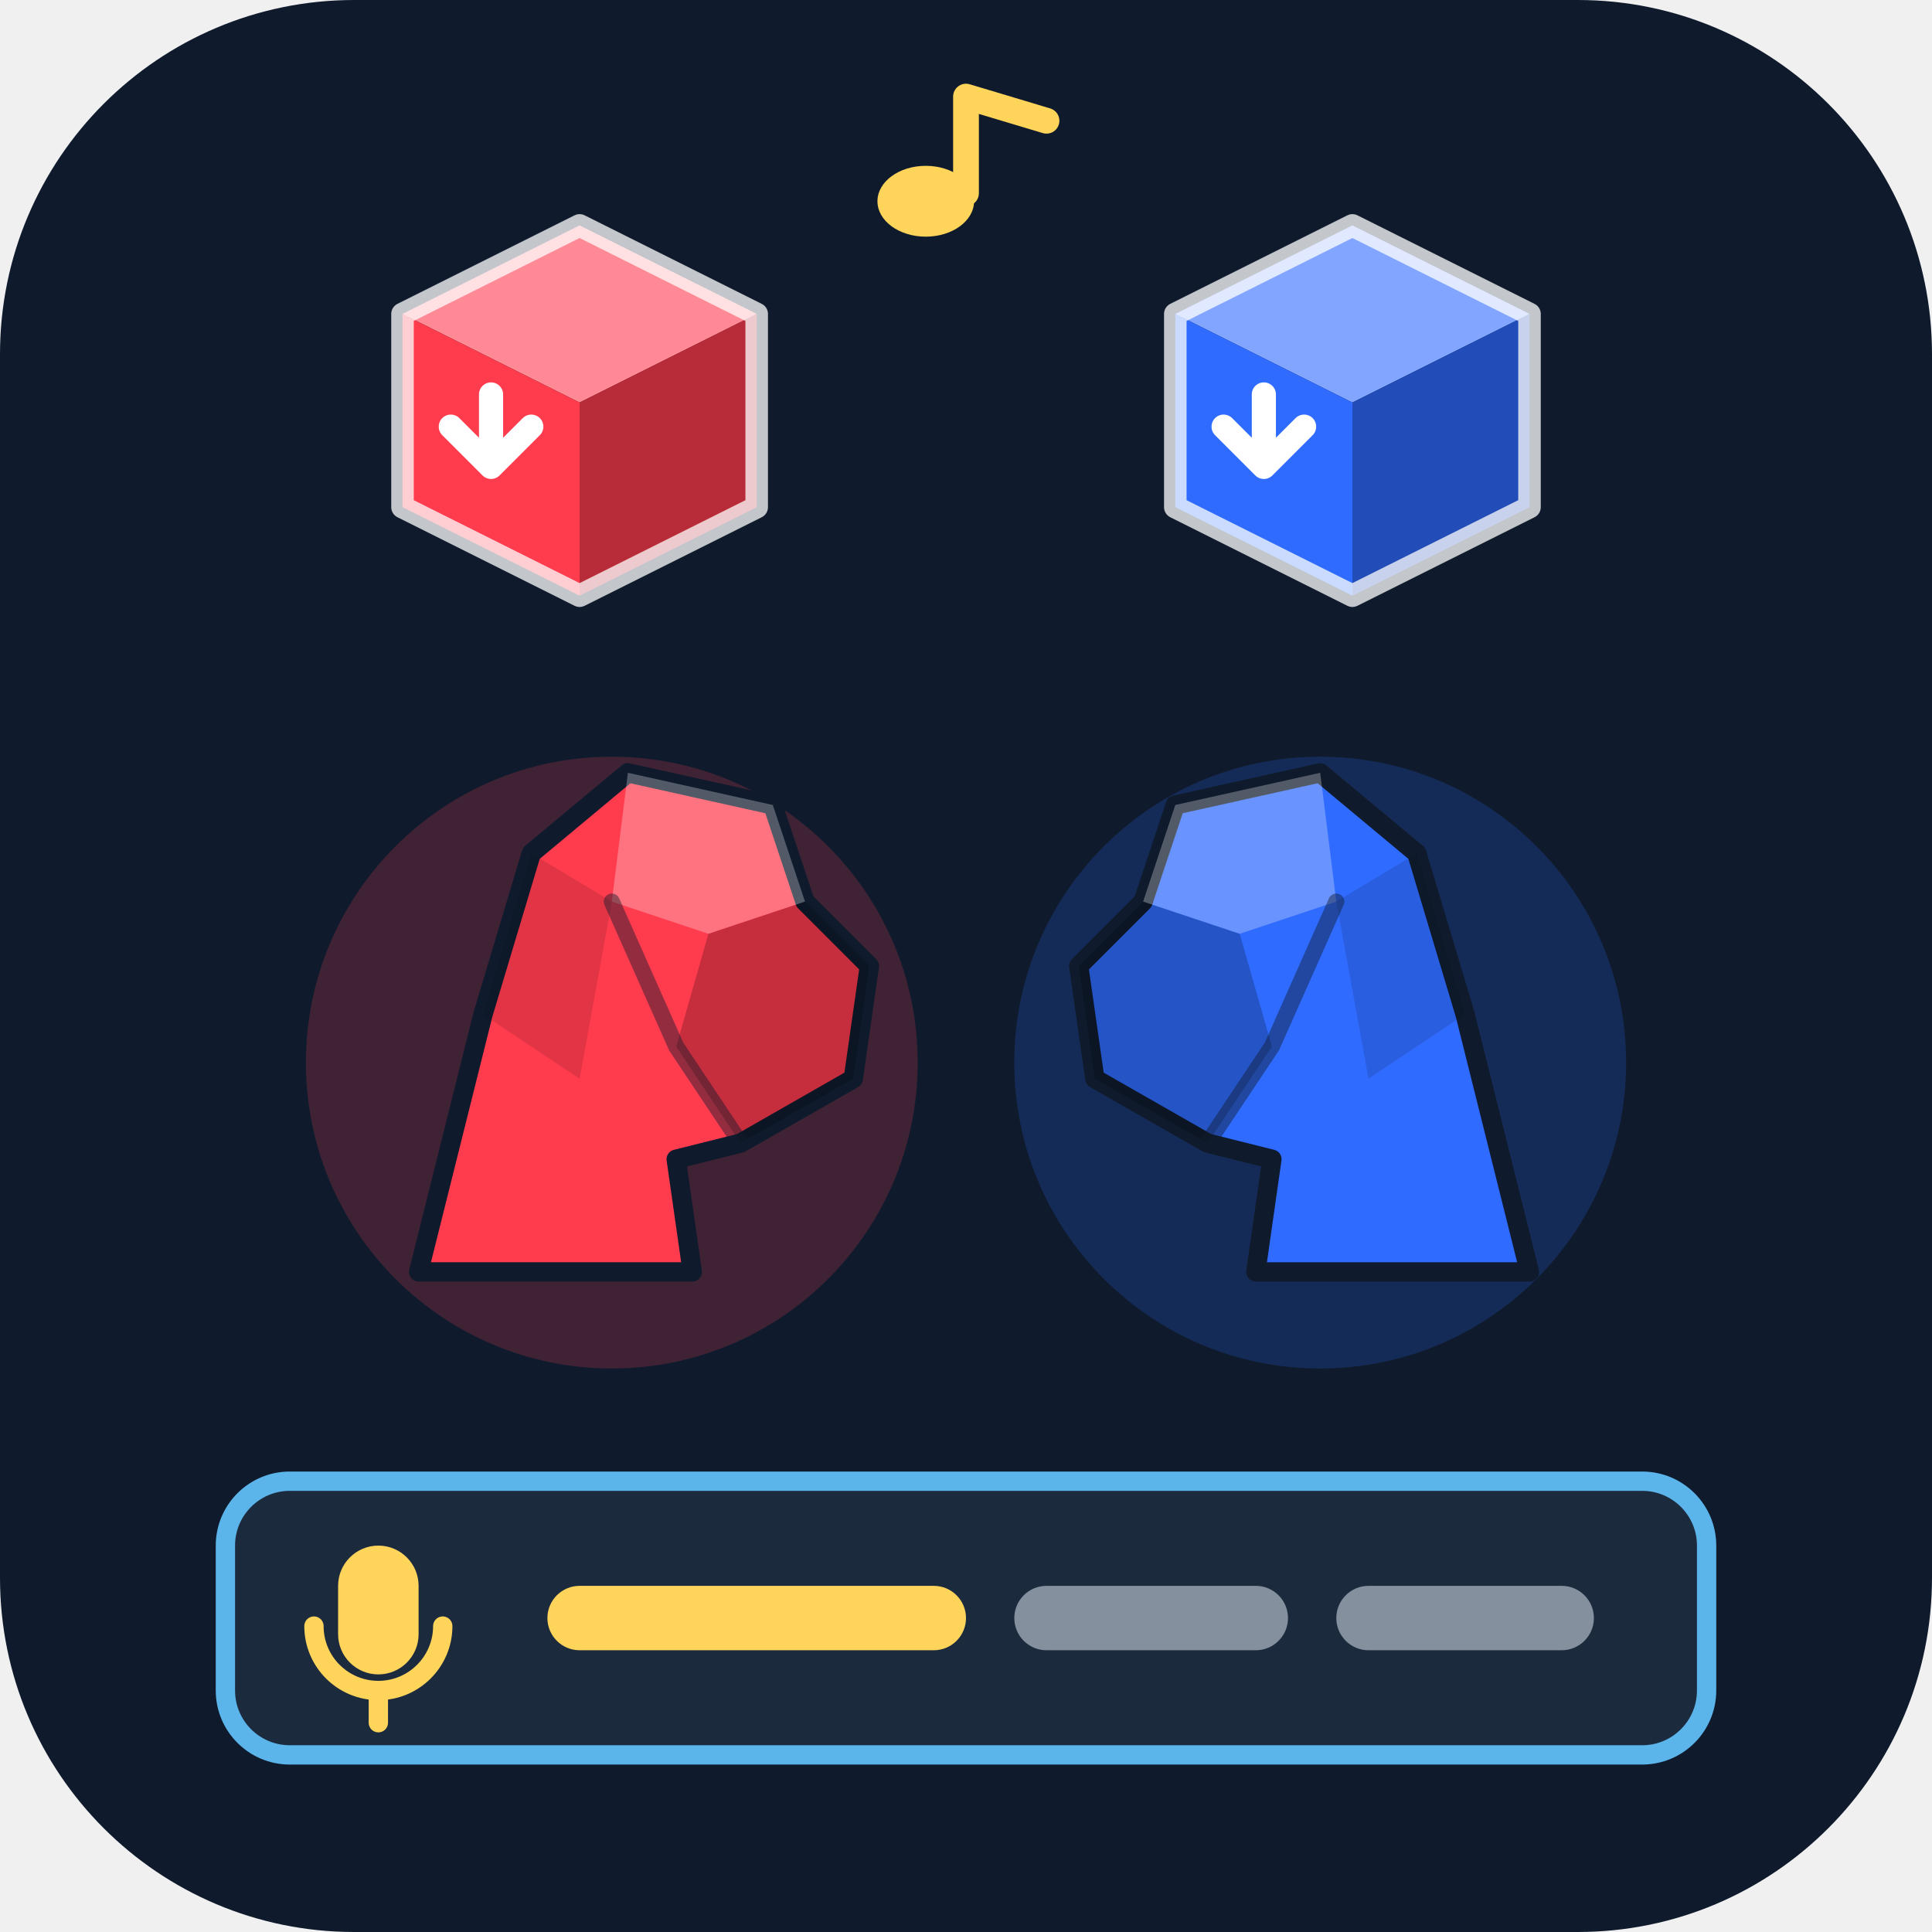
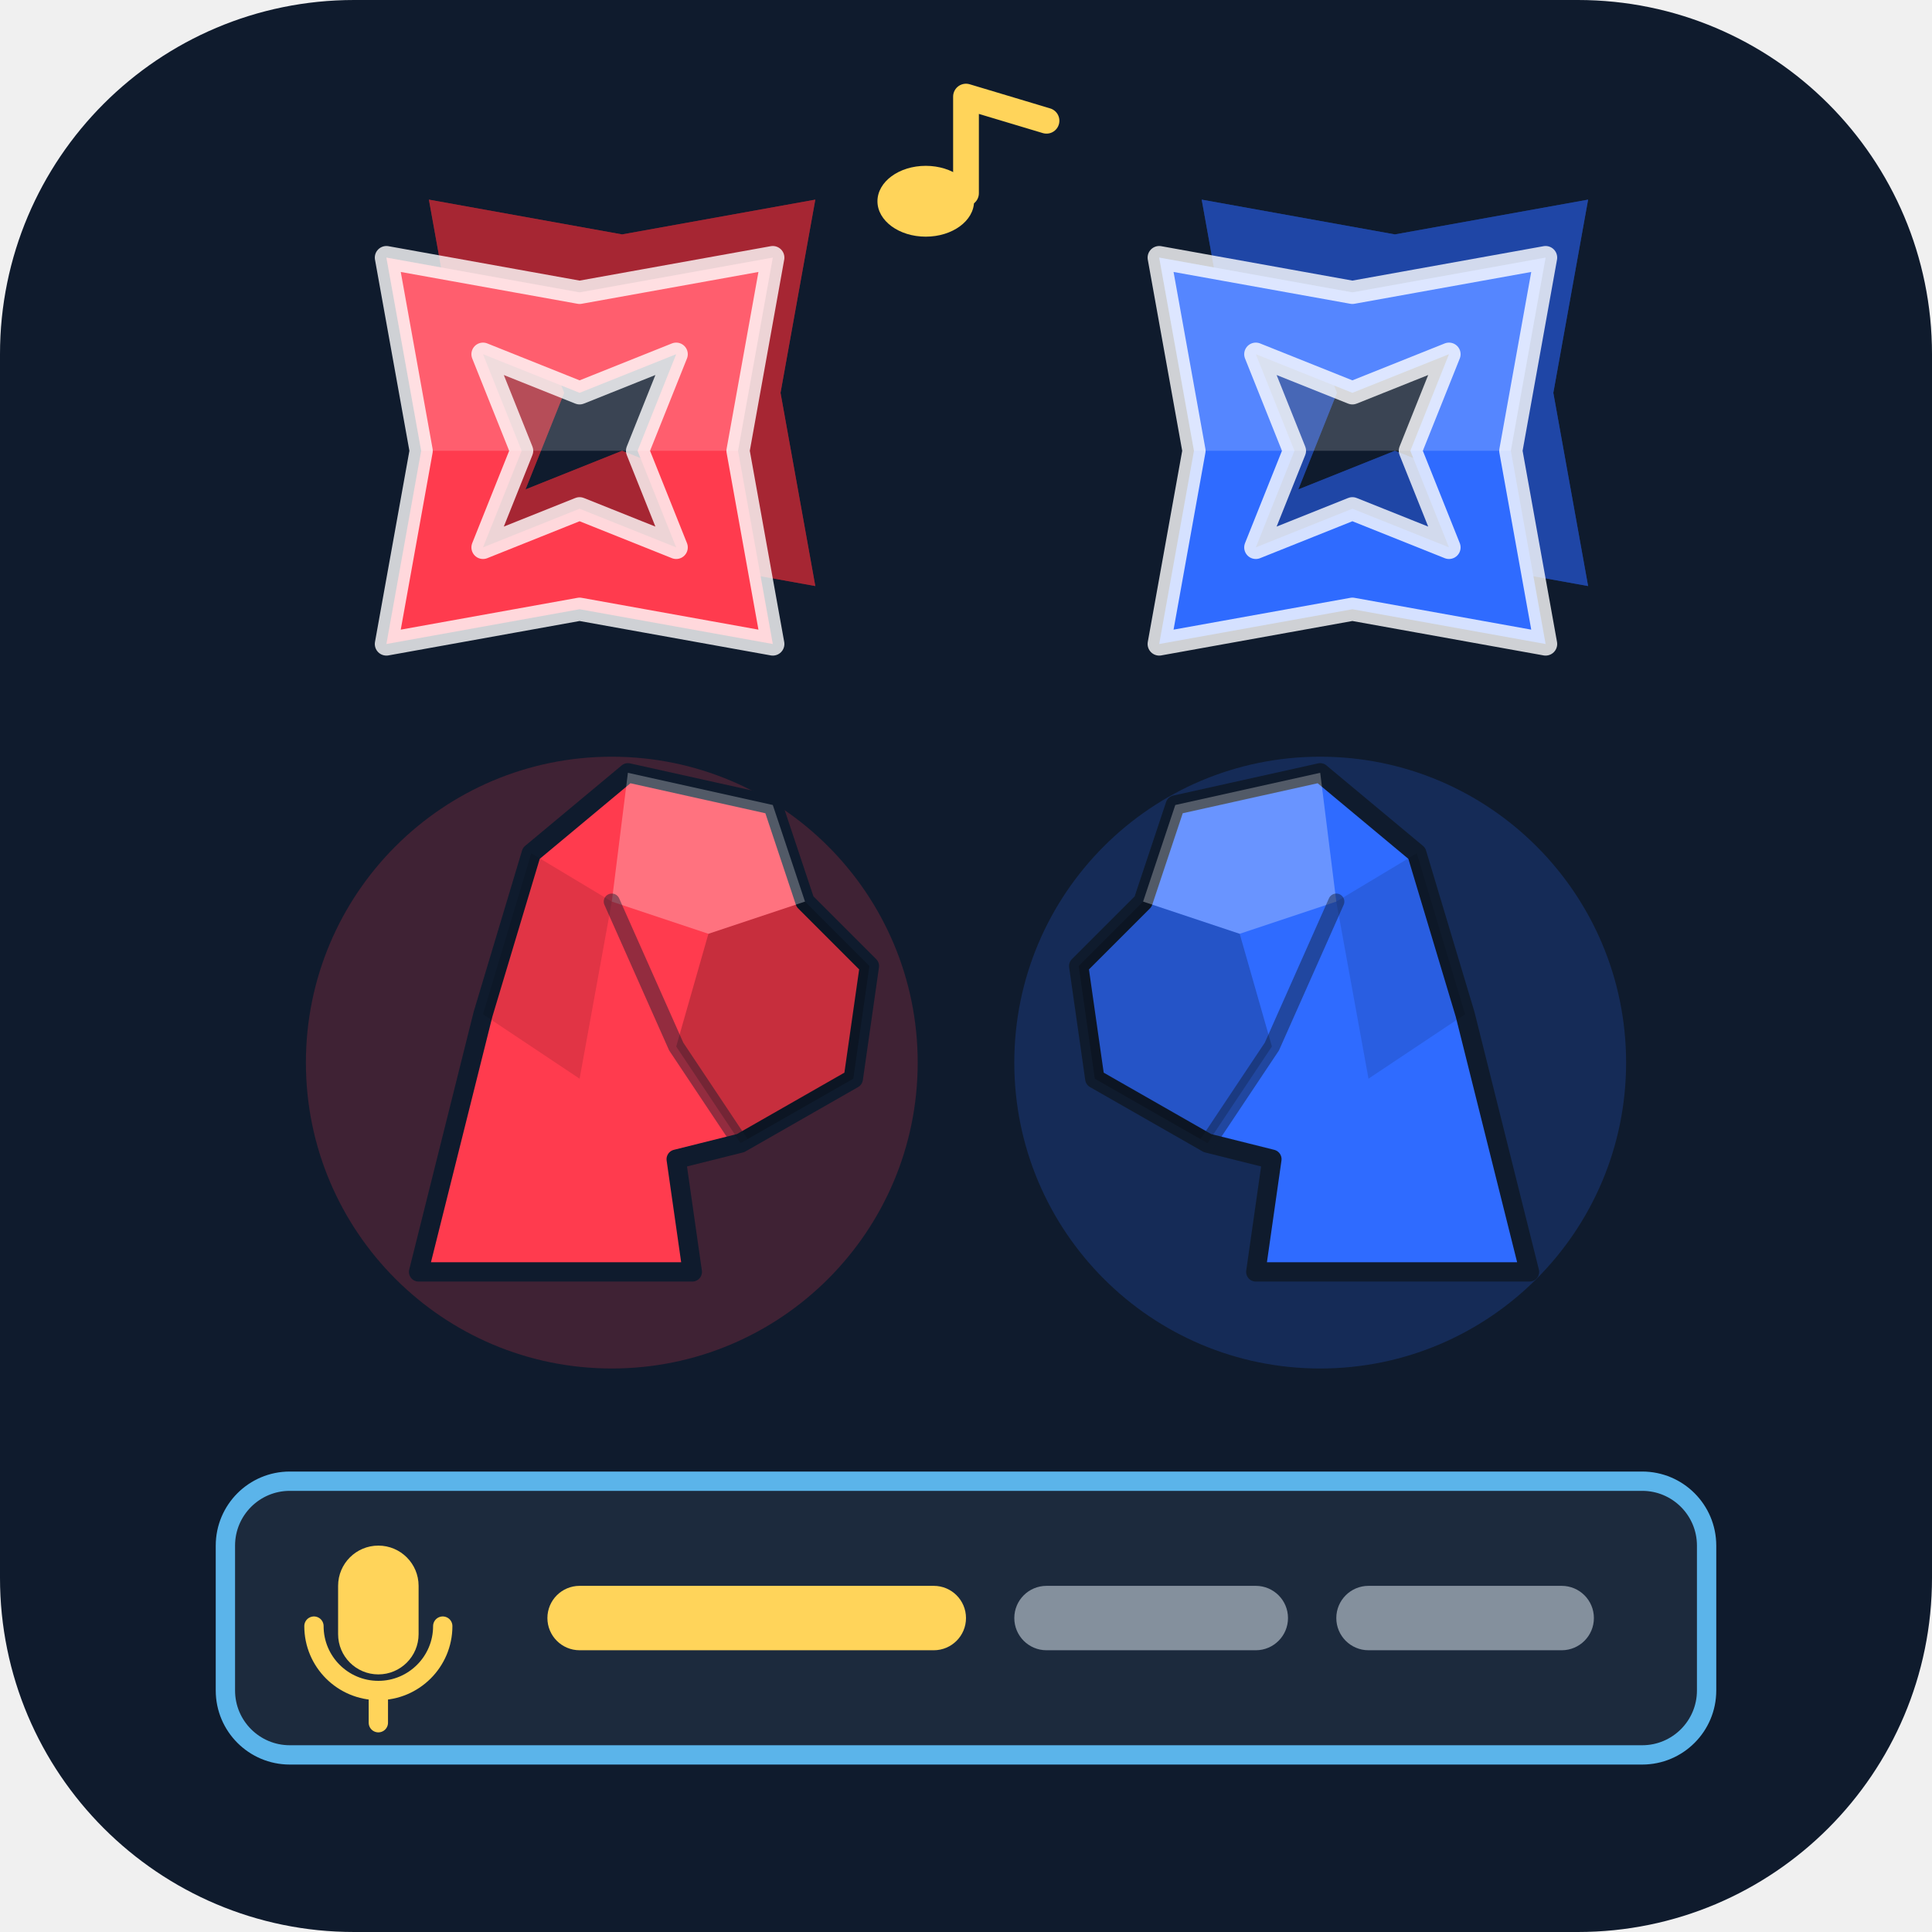
<svg xmlns="http://www.w3.org/2000/svg" viewBox="0 0 120 120" width="120" height="120" role="img">
  <defs>
    <g id="fist" stroke-linejoin="round" stroke-linecap="round">
      <path d="M2,34 L6,18 L9,8 L15,3 L24,5 L26,11 L30,15 L29,22 L22,26 L18,27 L19,34 Z" fill="currentColor" stroke="#0f1b2d" stroke-width="1.2" />
      <path d="M15,3 L24,5 L26,11 L20,13 L14,11 Z" fill="#fff" opacity=".28" />
      <path d="M20,13 L26,11 L30,15 L29,22 L22,26 L18,20 Z" fill="#000" opacity=".22" />
      <path d="M6,18 L9,8 L14,11 L12,22 Z" fill="#000" opacity=".12" />
      <path d="M14,11 L18,20 L22,26" fill="none" stroke="#0f1b2d" stroke-width="1" opacity=".45" />
    </g>
-     <g id="cube" stroke-linejoin="round">
-       <path d="M0,-11 L11,-5.5 L0,0 L-11,-5.5 Z" fill="currentColor" />
-       <path d="M0,-11 L11,-5.5 L0,0 L-11,-5.5 Z" fill="#fff" opacity=".4" />
-       <path d="M-11,-5.5 L0,0 L0,12 L-11,6.5 Z" fill="currentColor" />
-       <path d="M0,0 L11,-5.5 L11,6.5 L0,12 Z" fill="currentColor" />
-       <path d="M0,0 L11,-5.5 L11,6.5 L0,12 Z" fill="#000" opacity=".28" />
-       <path d="M-11,-5.5 L0,-11 L11,-5.5 L11,6.5 L0,12 L-11,6.5 Z" fill="none" stroke="#fff" stroke-width="1.4" opacity=".75" />
-       <path d="M-8,0.5 L-5.5,3 L-3,0.5 M-5.5,3 L-5.5,-1.5" fill="none" stroke="#fff" stroke-width="1.5" stroke-linecap="round" transform="translate(0,1)" />
+     <g id="block" stroke-linejoin="round">
+       <path d="M-10,-10 L0,-8.2 L10,-10 L8.2,0 L10,10 L0,8.2 L-10,10 L-8.2,0 Z M-5,-5 L-3,0 L-5,5 L0,3 L5,5 L3,0 L5,-5 L0,-3 Z" transform="translate(2.2,-3)" fill="currentColor" fill-rule="evenodd" />
+       <path d="M-10,-10 L0,-8.2 L10,-10 L8.2,0 L10,10 L0,8.2 L-10,10 L-8.2,0 Z M-5,-5 L-3,0 L-5,5 L0,3 L5,5 L3,0 L5,-5 L0,-3 Z" transform="translate(2.2,-3)" fill="#000" fill-rule="evenodd" opacity=".35" />
+       <path d="M-10,-10 L0,-8.2 L10,-10 L8.2,0 L10,10 L0,8.2 L-10,10 L-8.2,0 Z M-5,-5 L-3,0 L-5,5 L0,3 L5,5 L3,0 L5,-5 L0,-3 Z" fill="currentColor" fill-rule="evenodd" stroke="#fff" stroke-width="1.2" stroke-opacity=".8" />
+       <path d="M-10,-10 L0,-8.2 L10,-10 L8.2,0 L-8.2,0 Z" fill="#fff" opacity=".18" />
    </g>
  </defs>
  <rect width="120" height="120" rx="22" fill="#0f1b2d" />
  <g color="#ff3b4e">
-     <use href="#cube" x="36" y="25" />
+     <use href="#block" transform="translate(36,28) scale(1.2)" />
  </g>
  <g color="#2f6bff">
-     <use href="#cube" x="84" y="25" />
+     <use href="#block" transform="translate(84,28) scale(1.2)" />
  </g>
  <g color="#ff3b4e">
    <circle cx="38" cy="66" r="19" fill="#ff3b4e" opacity=".2" />
    <g transform="translate(24,45)">
      <use href="#fist" />
    </g>
  </g>
  <g color="#2f6bff">
    <circle cx="82" cy="66" r="19" fill="#2f6bff" opacity=".2" />
    <g transform="translate(97,45) scale(-1,1)">
      <use href="#fist" />
    </g>
  </g>
  <rect x="14" y="92" width="92" height="17" rx="4" fill="#1c2a3d" stroke="#5bb4ea" stroke-width="1.2" />
  <rect x="21" y="96" width="5" height="8" rx="2.5" fill="#ffd45a" />
  <path d="M19.5,101 a4,4 0 0 0 8,0 M23.5,105 v2" stroke="#ffd45a" stroke-width="1.2" fill="none" stroke-linecap="round" />
  <rect x="34" y="98.5" width="26" height="4" rx="2" fill="#ffd45a" />
  <rect x="63" y="98.5" width="17" height="4" rx="2" fill="#c9d3dd" opacity=".6" />
  <rect x="83" y="98.5" width="16" height="4" rx="2" fill="#c9d3dd" opacity=".6" />
  <path d="M60,12 v-6 M60,6 l5,1.5" stroke="#ffd45a" stroke-width="1.6" stroke-linecap="round" fill="none" />
  <ellipse cx="57.5" cy="12.5" rx="3" ry="2.2" fill="#ffd45a" />
</svg>
